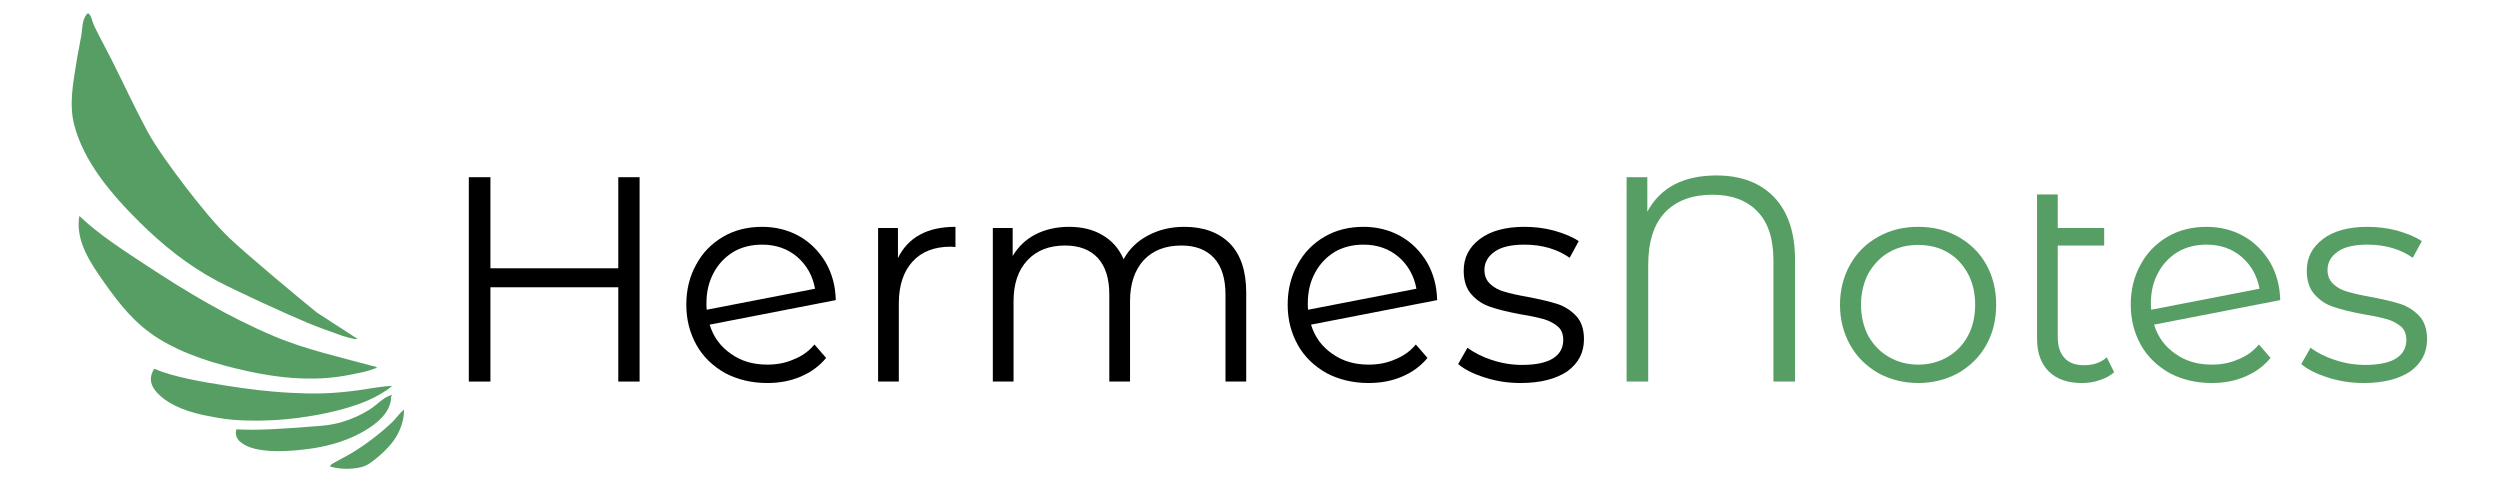
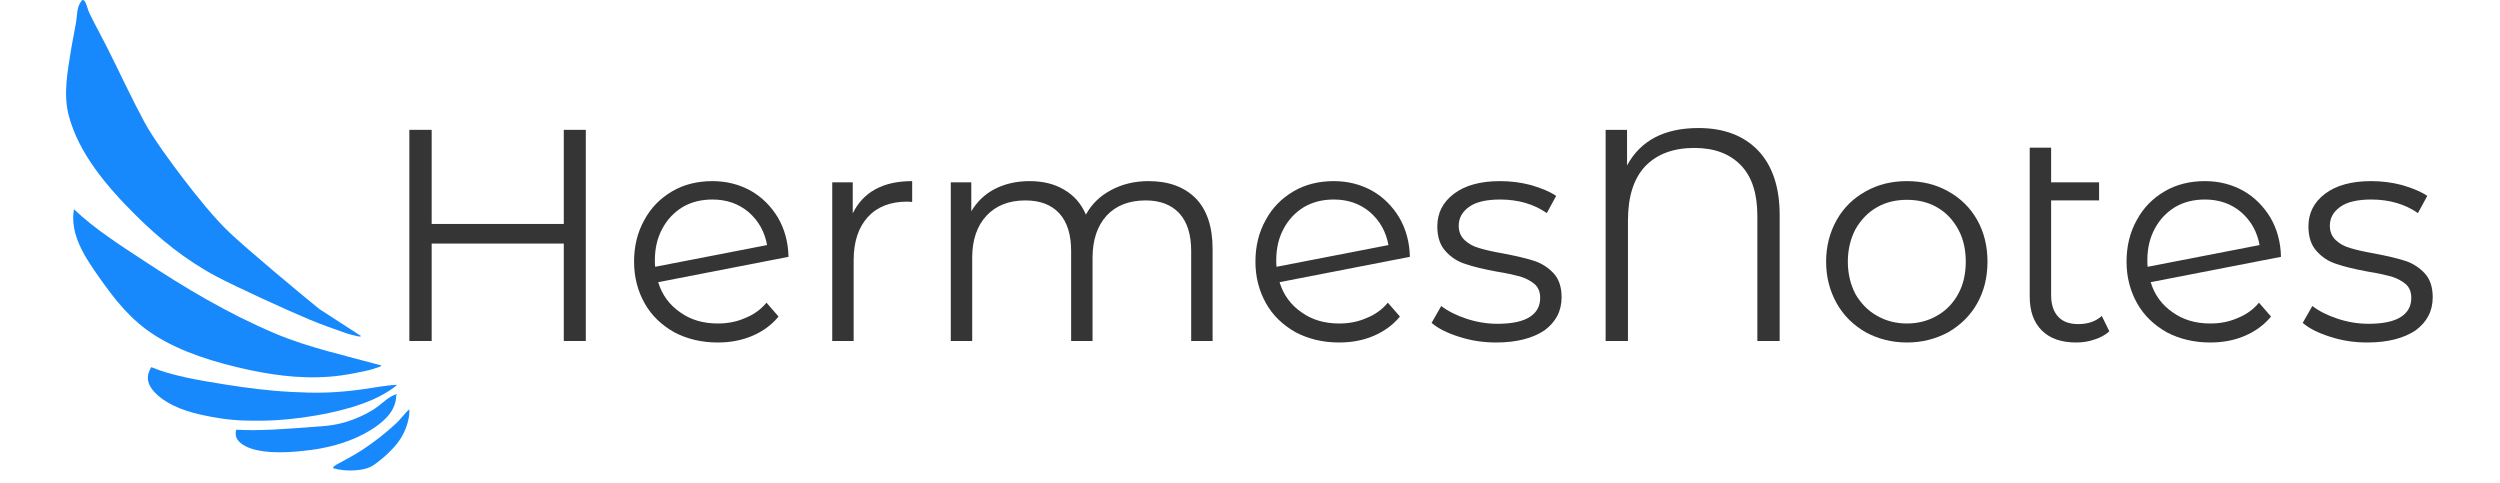
<svg xmlns="http://www.w3.org/2000/svg" width="100%" height="100%" viewBox="0 0 1607 310" version="1.1" xml:space="preserve" style="fill-rule:evenodd;clip-rule:evenodd;stroke-linejoin:round;stroke-miterlimit:2;">
  <g transform="matrix(1,0,0,1,0,-2548.62)">
-     <g id="FullWidth" transform="matrix(1.00388,0,0,0.19375,0,2548.62)">
+     <g id="logo-l" transform="matrix(1.00388,0,0,0.19375,0,2548.62)">
      <rect x="0" y="0" width="1600" height="1600" style="fill:none;" />
-       <g id="Logo" transform="matrix(1.84754,0,0,9.5727,-768.279,-5559.76)">
-         <g transform="matrix(0.964506,0,0,0.964506,-12.1901,132.961)">
+       <g id="Logo" transform="matrix(1.90898,0,0,9.89104,-798.972,-5790.72)">
+         <g transform="matrix(0.964506,0,0,0.964506,-34.6725,119.754)">
          <g transform="matrix(104.898,0,0,104.898,600.284,601.418)">
-             <path d="M0.699,-0.7L0.699,-0L0.626,-0L0.626,-0.323L0.188,-0.323L0.188,-0L0.114,-0L0.114,-0.7L0.188,-0.7L0.188,-0.388L0.626,-0.388L0.626,-0.7L0.699,-0.7Z" style="fill-rule:nonzero;" />
+             <path d="M0.699,-0.7L0.699,-0L0.626,-0L0.626,-0.323L0.188,-0.323L0.188,-0L0.114,-0L0.114,-0.7L0.188,-0.7L0.188,-0.388L0.626,-0.388L0.626,-0.7L0.699,-0.7Z" style="fill:rgb(53,53,53);fill-rule:nonzero;" />
          </g>
          <g transform="matrix(104.898,0,0,104.898,685.566,601.418)">
-             <path d="M0.324,-0.058C0.357,-0.058 0.387,-0.064 0.414,-0.076C0.442,-0.087 0.466,-0.104 0.485,-0.127L0.525,-0.081C0.502,-0.053 0.473,-0.032 0.438,-0.017C0.403,-0.002 0.365,0.005 0.323,0.005C0.269,0.005 0.221,-0.007 0.179,-0.029C0.137,-0.053 0.104,-0.084 0.081,-0.125C0.058,-0.166 0.046,-0.212 0.046,-0.263C0.046,-0.314 0.057,-0.36 0.08,-0.401C0.102,-0.442 0.133,-0.473 0.172,-0.496C0.211,-0.519 0.256,-0.53 0.306,-0.53C0.353,-0.53 0.395,-0.519 0.433,-0.498C0.47,-0.477 0.5,-0.447 0.523,-0.409C0.545,-0.371 0.557,-0.328 0.558,-0.279L0.126,-0.195C0.139,-0.152 0.164,-0.119 0.199,-0.095C0.234,-0.07 0.275,-0.058 0.324,-0.058ZM0.306,-0.469C0.269,-0.469 0.236,-0.461 0.207,-0.444C0.179,-0.427 0.156,-0.403 0.14,-0.373C0.123,-0.342 0.115,-0.307 0.115,-0.268C0.115,-0.258 0.115,-0.251 0.116,-0.246L0.487,-0.318C0.479,-0.362 0.459,-0.398 0.426,-0.427C0.393,-0.455 0.353,-0.469 0.306,-0.469Z" style="fill-rule:nonzero;" />
+             <path d="M0.324,-0.058C0.357,-0.058 0.387,-0.064 0.414,-0.076C0.442,-0.087 0.466,-0.104 0.485,-0.127L0.525,-0.081C0.502,-0.053 0.473,-0.032 0.438,-0.017C0.403,-0.002 0.365,0.005 0.323,0.005C0.269,0.005 0.221,-0.007 0.179,-0.029C0.137,-0.053 0.104,-0.084 0.081,-0.125C0.058,-0.166 0.046,-0.212 0.046,-0.263C0.046,-0.314 0.057,-0.36 0.08,-0.401C0.102,-0.442 0.133,-0.473 0.172,-0.496C0.211,-0.519 0.256,-0.53 0.306,-0.53C0.353,-0.53 0.395,-0.519 0.433,-0.498C0.47,-0.477 0.5,-0.447 0.523,-0.409C0.545,-0.371 0.557,-0.328 0.558,-0.279L0.126,-0.195C0.139,-0.152 0.164,-0.119 0.199,-0.095C0.234,-0.07 0.275,-0.058 0.324,-0.058ZM0.306,-0.469C0.269,-0.469 0.236,-0.461 0.207,-0.444C0.179,-0.427 0.156,-0.403 0.14,-0.373C0.123,-0.342 0.115,-0.307 0.115,-0.268C0.115,-0.258 0.115,-0.251 0.116,-0.246L0.487,-0.318C0.479,-0.362 0.459,-0.398 0.426,-0.427C0.393,-0.455 0.353,-0.469 0.306,-0.469Z" style="fill:rgb(53,53,53);fill-rule:nonzero;" />
          </g>
          <g transform="matrix(104.898,0,0,104.898,748.924,601.418)">
-             <path d="M0.167,-0.423C0.184,-0.458 0.209,-0.485 0.242,-0.503C0.275,-0.521 0.315,-0.53 0.364,-0.53L0.364,-0.461L0.347,-0.462C0.292,-0.462 0.248,-0.445 0.217,-0.411C0.186,-0.377 0.17,-0.329 0.17,-0.268L0.17,-0L0.099,-0L0.099,-0.526L0.167,-0.526L0.167,-0.423Z" style="fill-rule:nonzero;" />
+             <path d="M0.167,-0.423C0.184,-0.458 0.209,-0.485 0.242,-0.503C0.275,-0.521 0.315,-0.53 0.364,-0.53L0.364,-0.461L0.347,-0.462C0.292,-0.462 0.248,-0.445 0.217,-0.411C0.186,-0.377 0.17,-0.329 0.17,-0.268L0.17,-0L0.099,-0L0.099,-0.526L0.167,-0.526L0.167,-0.423Z" style="fill:rgb(53,53,53);fill-rule:nonzero;" />
          </g>
          <g transform="matrix(104.898,0,0,104.898,790.149,601.418)">
-             <path d="M0.755,-0.53C0.821,-0.53 0.873,-0.511 0.911,-0.473C0.948,-0.435 0.967,-0.379 0.967,-0.305L0.967,-0L0.896,-0L0.896,-0.298C0.896,-0.353 0.883,-0.394 0.857,-0.423C0.83,-0.452 0.793,-0.466 0.745,-0.466C0.69,-0.466 0.647,-0.449 0.616,-0.416C0.585,-0.382 0.569,-0.335 0.569,-0.276L0.569,-0L0.498,-0L0.498,-0.298C0.498,-0.353 0.485,-0.394 0.459,-0.423C0.432,-0.452 0.395,-0.466 0.346,-0.466C0.292,-0.466 0.249,-0.449 0.218,-0.416C0.186,-0.382 0.17,-0.335 0.17,-0.276L0.17,-0L0.099,-0L0.099,-0.526L0.167,-0.526L0.167,-0.43C0.186,-0.462 0.212,-0.487 0.245,-0.504C0.278,-0.521 0.317,-0.53 0.36,-0.53C0.404,-0.53 0.442,-0.521 0.474,-0.502C0.507,-0.483 0.531,-0.456 0.547,-0.419C0.566,-0.454 0.594,-0.481 0.63,-0.5C0.667,-0.52 0.708,-0.53 0.755,-0.53Z" style="fill-rule:nonzero;" />
+             <path d="M0.755,-0.53C0.821,-0.53 0.873,-0.511 0.911,-0.473C0.948,-0.435 0.967,-0.379 0.967,-0.305L0.967,-0L0.896,-0L0.896,-0.298C0.896,-0.353 0.883,-0.394 0.857,-0.423C0.83,-0.452 0.793,-0.466 0.745,-0.466C0.69,-0.466 0.647,-0.449 0.616,-0.416C0.585,-0.382 0.569,-0.335 0.569,-0.276L0.569,-0L0.498,-0L0.498,-0.298C0.498,-0.353 0.485,-0.394 0.459,-0.423C0.432,-0.452 0.395,-0.466 0.346,-0.466C0.292,-0.466 0.249,-0.449 0.218,-0.416C0.186,-0.382 0.17,-0.335 0.17,-0.276L0.17,-0L0.099,-0L0.099,-0.526L0.167,-0.526L0.167,-0.43C0.186,-0.462 0.212,-0.487 0.245,-0.504C0.278,-0.521 0.317,-0.53 0.36,-0.53C0.404,-0.53 0.442,-0.521 0.474,-0.502C0.507,-0.483 0.531,-0.456 0.547,-0.419C0.566,-0.454 0.594,-0.481 0.63,-0.5C0.667,-0.52 0.708,-0.53 0.755,-0.53Z" style="fill:rgb(53,53,53);fill-rule:nonzero;" />
          </g>
          <g transform="matrix(104.898,0,0,104.898,901.656,601.418)">
-             <path d="M0.324,-0.058C0.357,-0.058 0.387,-0.064 0.414,-0.076C0.442,-0.087 0.466,-0.104 0.485,-0.127L0.525,-0.081C0.502,-0.053 0.473,-0.032 0.438,-0.017C0.403,-0.002 0.365,0.005 0.323,0.005C0.269,0.005 0.221,-0.007 0.179,-0.029C0.137,-0.053 0.104,-0.084 0.081,-0.125C0.058,-0.166 0.046,-0.212 0.046,-0.263C0.046,-0.314 0.057,-0.36 0.08,-0.401C0.102,-0.442 0.133,-0.473 0.172,-0.496C0.211,-0.519 0.256,-0.53 0.306,-0.53C0.353,-0.53 0.395,-0.519 0.433,-0.498C0.47,-0.477 0.5,-0.447 0.523,-0.409C0.545,-0.371 0.557,-0.328 0.558,-0.279L0.126,-0.195C0.139,-0.152 0.164,-0.119 0.199,-0.095C0.234,-0.07 0.275,-0.058 0.324,-0.058ZM0.306,-0.469C0.269,-0.469 0.236,-0.461 0.207,-0.444C0.179,-0.427 0.156,-0.403 0.14,-0.373C0.123,-0.342 0.115,-0.307 0.115,-0.268C0.115,-0.258 0.115,-0.251 0.116,-0.246L0.487,-0.318C0.479,-0.362 0.459,-0.398 0.426,-0.427C0.393,-0.455 0.353,-0.469 0.306,-0.469Z" style="fill-rule:nonzero;" />
+             <path d="M0.324,-0.058C0.357,-0.058 0.387,-0.064 0.414,-0.076C0.442,-0.087 0.466,-0.104 0.485,-0.127L0.525,-0.081C0.502,-0.053 0.473,-0.032 0.438,-0.017C0.403,-0.002 0.365,0.005 0.323,0.005C0.269,0.005 0.221,-0.007 0.179,-0.029C0.137,-0.053 0.104,-0.084 0.081,-0.125C0.058,-0.166 0.046,-0.212 0.046,-0.263C0.046,-0.314 0.057,-0.36 0.08,-0.401C0.102,-0.442 0.133,-0.473 0.172,-0.496C0.211,-0.519 0.256,-0.53 0.306,-0.53C0.353,-0.53 0.395,-0.519 0.433,-0.498C0.47,-0.477 0.5,-0.447 0.523,-0.409C0.545,-0.371 0.557,-0.328 0.558,-0.279L0.126,-0.195C0.139,-0.152 0.164,-0.119 0.199,-0.095C0.234,-0.07 0.275,-0.058 0.324,-0.058ZM0.306,-0.469C0.269,-0.469 0.236,-0.461 0.207,-0.444C0.179,-0.427 0.156,-0.403 0.14,-0.373C0.123,-0.342 0.115,-0.307 0.115,-0.268C0.115,-0.258 0.115,-0.251 0.116,-0.246L0.487,-0.318C0.479,-0.362 0.459,-0.398 0.426,-0.427C0.393,-0.455 0.353,-0.469 0.306,-0.469Z" style="fill:rgb(53,53,53);fill-rule:nonzero;" />
          </g>
          <g transform="matrix(104.898,0,0,104.898,965.014,601.418)">
-             <path d="M0.24,0.005C0.197,0.005 0.157,-0.001 0.117,-0.014C0.079,-0.026 0.048,-0.041 0.026,-0.06L0.058,-0.116C0.08,-0.099 0.108,-0.085 0.141,-0.074C0.174,-0.063 0.209,-0.057 0.245,-0.057C0.293,-0.057 0.329,-0.065 0.352,-0.08C0.375,-0.095 0.386,-0.116 0.386,-0.143C0.386,-0.162 0.38,-0.178 0.367,-0.189C0.354,-0.2 0.338,-0.208 0.319,-0.214C0.3,-0.219 0.274,-0.225 0.242,-0.23C0.199,-0.238 0.165,-0.246 0.139,-0.255C0.113,-0.263 0.091,-0.277 0.073,-0.297C0.054,-0.317 0.045,-0.345 0.045,-0.38C0.045,-0.424 0.063,-0.46 0.1,-0.488C0.137,-0.516 0.188,-0.53 0.253,-0.53C0.287,-0.53 0.321,-0.526 0.355,-0.517C0.389,-0.507 0.417,-0.496 0.439,-0.481L0.408,-0.424C0.365,-0.454 0.313,-0.469 0.253,-0.469C0.208,-0.469 0.173,-0.461 0.151,-0.445C0.128,-0.429 0.116,-0.408 0.116,-0.382C0.116,-0.362 0.123,-0.346 0.136,-0.334C0.149,-0.322 0.165,-0.313 0.184,-0.308C0.203,-0.302 0.23,-0.296 0.264,-0.29C0.306,-0.282 0.34,-0.274 0.365,-0.266C0.39,-0.258 0.412,-0.244 0.43,-0.225C0.448,-0.206 0.457,-0.179 0.457,-0.145C0.457,-0.099 0.438,-0.063 0.4,-0.035C0.361,-0.009 0.308,0.005 0.24,0.005Z" style="fill-rule:nonzero;" />
+             <path d="M0.24,0.005C0.197,0.005 0.157,-0.001 0.117,-0.014C0.079,-0.026 0.048,-0.041 0.026,-0.06L0.058,-0.116C0.08,-0.099 0.108,-0.085 0.141,-0.074C0.174,-0.063 0.209,-0.057 0.245,-0.057C0.293,-0.057 0.329,-0.065 0.352,-0.08C0.375,-0.095 0.386,-0.116 0.386,-0.143C0.386,-0.162 0.38,-0.178 0.367,-0.189C0.354,-0.2 0.338,-0.208 0.319,-0.214C0.3,-0.219 0.274,-0.225 0.242,-0.23C0.199,-0.238 0.165,-0.246 0.139,-0.255C0.113,-0.263 0.091,-0.277 0.073,-0.297C0.054,-0.317 0.045,-0.345 0.045,-0.38C0.045,-0.424 0.063,-0.46 0.1,-0.488C0.137,-0.516 0.188,-0.53 0.253,-0.53C0.287,-0.53 0.321,-0.526 0.355,-0.517C0.389,-0.507 0.417,-0.496 0.439,-0.481L0.408,-0.424C0.365,-0.454 0.313,-0.469 0.253,-0.469C0.208,-0.469 0.173,-0.461 0.151,-0.445C0.128,-0.429 0.116,-0.408 0.116,-0.382C0.116,-0.362 0.123,-0.346 0.136,-0.334C0.149,-0.322 0.165,-0.313 0.184,-0.308C0.203,-0.302 0.23,-0.296 0.264,-0.29C0.306,-0.282 0.34,-0.274 0.365,-0.266C0.39,-0.258 0.412,-0.244 0.43,-0.225C0.448,-0.206 0.457,-0.179 0.457,-0.145C0.457,-0.099 0.438,-0.063 0.4,-0.035C0.361,-0.009 0.308,0.005 0.24,0.005Z" style="fill:rgb(53,53,53);fill-rule:nonzero;" />
          </g>
          <g transform="matrix(104.898,0,0,104.898,1016.31,601.418)">
-             <path d="M0.422,-0.706C0.506,-0.706 0.572,-0.681 0.62,-0.631C0.667,-0.581 0.691,-0.51 0.691,-0.417L0.691,-0L0.617,-0L0.617,-0.415C0.617,-0.489 0.599,-0.545 0.562,-0.583C0.525,-0.621 0.474,-0.64 0.408,-0.64C0.339,-0.64 0.285,-0.62 0.246,-0.58C0.207,-0.539 0.188,-0.479 0.188,-0.398L0.188,-0L0.114,-0L0.114,-0.7L0.185,-0.7L0.185,-0.582C0.23,-0.665 0.309,-0.706 0.422,-0.706Z" style="fill:rgb(87,158,101);fill-rule:nonzero;" />
+             <path d="M0.422,-0.706C0.506,-0.706 0.572,-0.681 0.62,-0.631C0.667,-0.581 0.691,-0.51 0.691,-0.417L0.691,-0L0.617,-0L0.617,-0.415C0.617,-0.489 0.599,-0.545 0.562,-0.583C0.525,-0.621 0.474,-0.64 0.408,-0.64C0.339,-0.64 0.285,-0.62 0.246,-0.58C0.207,-0.539 0.188,-0.479 0.188,-0.398L0.188,-0L0.114,-0L0.114,-0.7L0.185,-0.7L0.185,-0.582C0.23,-0.665 0.309,-0.706 0.422,-0.706Z" style="fill:rgb(53,53,53);fill-rule:nonzero;" />
          </g>
          <g transform="matrix(104.898,0,0,104.898,1100.12,601.418)">
-             <path d="M0.314,0.005C0.263,0.005 0.218,-0.007 0.177,-0.029C0.136,-0.053 0.104,-0.084 0.081,-0.125C0.058,-0.166 0.046,-0.212 0.046,-0.263C0.046,-0.314 0.058,-0.36 0.081,-0.401C0.104,-0.442 0.136,-0.473 0.177,-0.496C0.218,-0.519 0.263,-0.53 0.314,-0.53C0.365,-0.53 0.41,-0.519 0.451,-0.496C0.492,-0.473 0.524,-0.442 0.547,-0.401C0.57,-0.36 0.581,-0.314 0.581,-0.263C0.581,-0.212 0.57,-0.166 0.547,-0.125C0.524,-0.084 0.492,-0.053 0.451,-0.029C0.41,-0.007 0.365,0.005 0.314,0.005ZM0.314,-0.058C0.351,-0.058 0.385,-0.067 0.414,-0.084C0.444,-0.101 0.467,-0.125 0.484,-0.156C0.501,-0.187 0.509,-0.223 0.509,-0.263C0.509,-0.303 0.501,-0.339 0.484,-0.37C0.467,-0.401 0.444,-0.426 0.414,-0.443C0.385,-0.46 0.351,-0.468 0.314,-0.468C0.277,-0.468 0.243,-0.46 0.214,-0.443C0.184,-0.426 0.161,-0.401 0.143,-0.37C0.127,-0.339 0.118,-0.303 0.118,-0.263C0.118,-0.223 0.127,-0.187 0.143,-0.156C0.161,-0.125 0.184,-0.101 0.214,-0.084C0.243,-0.067 0.277,-0.058 0.314,-0.058Z" style="fill:rgb(87,158,101);fill-rule:nonzero;" />
+             <path d="M0.314,0.005C0.263,0.005 0.218,-0.007 0.177,-0.029C0.136,-0.053 0.104,-0.084 0.081,-0.125C0.058,-0.166 0.046,-0.212 0.046,-0.263C0.046,-0.314 0.058,-0.36 0.081,-0.401C0.104,-0.442 0.136,-0.473 0.177,-0.496C0.218,-0.519 0.263,-0.53 0.314,-0.53C0.365,-0.53 0.41,-0.519 0.451,-0.496C0.492,-0.473 0.524,-0.442 0.547,-0.401C0.57,-0.36 0.581,-0.314 0.581,-0.263C0.581,-0.212 0.57,-0.166 0.547,-0.125C0.524,-0.084 0.492,-0.053 0.451,-0.029C0.41,-0.007 0.365,0.005 0.314,0.005ZM0.314,-0.058C0.351,-0.058 0.385,-0.067 0.414,-0.084C0.444,-0.101 0.467,-0.125 0.484,-0.156C0.501,-0.187 0.509,-0.223 0.509,-0.263C0.509,-0.303 0.501,-0.339 0.484,-0.37C0.467,-0.401 0.444,-0.426 0.414,-0.443C0.385,-0.46 0.351,-0.468 0.314,-0.468C0.277,-0.468 0.243,-0.46 0.214,-0.443C0.184,-0.426 0.161,-0.401 0.143,-0.37C0.127,-0.339 0.118,-0.303 0.118,-0.263C0.118,-0.223 0.127,-0.187 0.143,-0.156C0.161,-0.125 0.184,-0.101 0.214,-0.084C0.243,-0.067 0.277,-0.058 0.314,-0.058Z" style="fill:rgb(53,53,53);fill-rule:nonzero;" />
          </g>
          <g transform="matrix(104.898,0,0,104.898,1165.89,601.418)">
-             <path d="M0.358,-0.032C0.345,-0.02 0.328,-0.011 0.309,-0.005C0.29,0.002 0.269,0.005 0.248,0.005C0.199,0.005 0.161,-0.008 0.134,-0.035C0.107,-0.062 0.094,-0.099 0.094,-0.148L0.094,-0.641L0.165,-0.641L0.165,-0.526L0.324,-0.526L0.324,-0.466L0.165,-0.466L0.165,-0.152C0.165,-0.121 0.173,-0.097 0.188,-0.081C0.203,-0.064 0.226,-0.056 0.255,-0.056C0.287,-0.056 0.313,-0.065 0.333,-0.083L0.358,-0.032Z" style="fill:rgb(87,158,101);fill-rule:nonzero;" />
+             <path d="M0.358,-0.032C0.345,-0.02 0.328,-0.011 0.309,-0.005C0.29,0.002 0.269,0.005 0.248,0.005C0.199,0.005 0.161,-0.008 0.134,-0.035C0.107,-0.062 0.094,-0.099 0.094,-0.148L0.094,-0.641L0.165,-0.641L0.165,-0.526L0.324,-0.526L0.324,-0.466L0.165,-0.466L0.165,-0.152C0.165,-0.121 0.173,-0.097 0.188,-0.081C0.203,-0.064 0.226,-0.056 0.255,-0.056C0.287,-0.056 0.313,-0.065 0.333,-0.083L0.358,-0.032Z" style="fill:rgb(53,53,53);fill-rule:nonzero;" />
          </g>
          <g transform="matrix(104.898,0,0,104.898,1204.6,601.418)">
-             <path d="M0.324,-0.058C0.357,-0.058 0.387,-0.064 0.414,-0.076C0.442,-0.087 0.466,-0.104 0.485,-0.127L0.525,-0.081C0.502,-0.053 0.473,-0.032 0.438,-0.017C0.403,-0.002 0.365,0.005 0.323,0.005C0.269,0.005 0.221,-0.007 0.179,-0.029C0.137,-0.053 0.104,-0.084 0.081,-0.125C0.058,-0.166 0.046,-0.212 0.046,-0.263C0.046,-0.314 0.057,-0.36 0.08,-0.401C0.102,-0.442 0.133,-0.473 0.172,-0.496C0.211,-0.519 0.256,-0.53 0.306,-0.53C0.353,-0.53 0.395,-0.519 0.433,-0.498C0.47,-0.477 0.5,-0.447 0.523,-0.409C0.545,-0.371 0.557,-0.328 0.558,-0.279L0.126,-0.195C0.139,-0.152 0.164,-0.119 0.199,-0.095C0.234,-0.07 0.275,-0.058 0.324,-0.058ZM0.306,-0.469C0.269,-0.469 0.236,-0.461 0.207,-0.444C0.179,-0.427 0.156,-0.403 0.14,-0.373C0.123,-0.342 0.115,-0.307 0.115,-0.268C0.115,-0.258 0.115,-0.251 0.116,-0.246L0.487,-0.318C0.479,-0.362 0.459,-0.398 0.426,-0.427C0.393,-0.455 0.353,-0.469 0.306,-0.469Z" style="fill:rgb(87,158,101);fill-rule:nonzero;" />
+             <path d="M0.324,-0.058C0.357,-0.058 0.387,-0.064 0.414,-0.076C0.442,-0.087 0.466,-0.104 0.485,-0.127L0.525,-0.081C0.502,-0.053 0.473,-0.032 0.438,-0.017C0.403,-0.002 0.365,0.005 0.323,0.005C0.269,0.005 0.221,-0.007 0.179,-0.029C0.137,-0.053 0.104,-0.084 0.081,-0.125C0.058,-0.166 0.046,-0.212 0.046,-0.263C0.046,-0.314 0.057,-0.36 0.08,-0.401C0.102,-0.442 0.133,-0.473 0.172,-0.496C0.211,-0.519 0.256,-0.53 0.306,-0.53C0.353,-0.53 0.395,-0.519 0.433,-0.498C0.47,-0.477 0.5,-0.447 0.523,-0.409C0.545,-0.371 0.557,-0.328 0.558,-0.279L0.126,-0.195C0.139,-0.152 0.164,-0.119 0.199,-0.095C0.234,-0.07 0.275,-0.058 0.324,-0.058ZM0.306,-0.469C0.269,-0.469 0.236,-0.461 0.207,-0.444C0.179,-0.427 0.156,-0.403 0.14,-0.373C0.123,-0.342 0.115,-0.307 0.115,-0.268C0.115,-0.258 0.115,-0.251 0.116,-0.246L0.487,-0.318C0.479,-0.362 0.459,-0.398 0.426,-0.427C0.393,-0.455 0.353,-0.469 0.306,-0.469Z" style="fill:rgb(53,53,53);fill-rule:nonzero;" />
          </g>
          <g transform="matrix(104.898,0,0,104.898,1267.96,601.418)">
-             <path d="M0.24,0.005C0.197,0.005 0.157,-0.001 0.117,-0.014C0.079,-0.026 0.048,-0.041 0.026,-0.06L0.058,-0.116C0.08,-0.099 0.108,-0.085 0.141,-0.074C0.174,-0.063 0.209,-0.057 0.245,-0.057C0.293,-0.057 0.329,-0.065 0.352,-0.08C0.375,-0.095 0.386,-0.116 0.386,-0.143C0.386,-0.162 0.38,-0.178 0.367,-0.189C0.354,-0.2 0.338,-0.208 0.319,-0.214C0.3,-0.219 0.274,-0.225 0.242,-0.23C0.199,-0.238 0.165,-0.246 0.139,-0.255C0.113,-0.263 0.091,-0.277 0.073,-0.297C0.054,-0.317 0.045,-0.345 0.045,-0.38C0.045,-0.424 0.063,-0.46 0.1,-0.488C0.137,-0.516 0.188,-0.53 0.253,-0.53C0.287,-0.53 0.321,-0.526 0.355,-0.517C0.389,-0.507 0.417,-0.496 0.439,-0.481L0.408,-0.424C0.365,-0.454 0.313,-0.469 0.253,-0.469C0.208,-0.469 0.173,-0.461 0.151,-0.445C0.128,-0.429 0.116,-0.408 0.116,-0.382C0.116,-0.362 0.123,-0.346 0.136,-0.334C0.149,-0.322 0.165,-0.313 0.184,-0.308C0.203,-0.302 0.23,-0.296 0.264,-0.29C0.306,-0.282 0.34,-0.274 0.365,-0.266C0.39,-0.258 0.412,-0.244 0.43,-0.225C0.448,-0.206 0.457,-0.179 0.457,-0.145C0.457,-0.099 0.438,-0.063 0.4,-0.035C0.361,-0.009 0.308,0.005 0.24,0.005Z" style="fill:rgb(87,158,101);fill-rule:nonzero;" />
+             <path d="M0.24,0.005C0.197,0.005 0.157,-0.001 0.117,-0.014C0.079,-0.026 0.048,-0.041 0.026,-0.06L0.058,-0.116C0.08,-0.099 0.108,-0.085 0.141,-0.074C0.174,-0.063 0.209,-0.057 0.245,-0.057C0.293,-0.057 0.329,-0.065 0.352,-0.08C0.375,-0.095 0.386,-0.116 0.386,-0.143C0.386,-0.162 0.38,-0.178 0.367,-0.189C0.354,-0.2 0.338,-0.208 0.319,-0.214C0.3,-0.219 0.274,-0.225 0.242,-0.23C0.199,-0.238 0.165,-0.246 0.139,-0.255C0.113,-0.263 0.091,-0.277 0.073,-0.297C0.054,-0.317 0.045,-0.345 0.045,-0.38C0.045,-0.424 0.063,-0.46 0.1,-0.488C0.137,-0.516 0.188,-0.53 0.253,-0.53C0.287,-0.53 0.321,-0.526 0.355,-0.517C0.389,-0.507 0.417,-0.496 0.439,-0.481L0.408,-0.424C0.365,-0.454 0.313,-0.469 0.253,-0.469C0.208,-0.469 0.173,-0.461 0.151,-0.445C0.128,-0.429 0.116,-0.408 0.116,-0.382C0.116,-0.362 0.123,-0.346 0.136,-0.334C0.149,-0.322 0.165,-0.313 0.184,-0.308C0.203,-0.302 0.23,-0.296 0.264,-0.29C0.306,-0.282 0.34,-0.274 0.365,-0.266C0.39,-0.258 0.412,-0.244 0.43,-0.225C0.448,-0.206 0.457,-0.179 0.457,-0.145C0.457,-0.099 0.438,-0.063 0.4,-0.035C0.361,-0.009 0.308,0.005 0.24,0.005Z" style="fill:rgb(53,53,53);fill-rule:nonzero;" />
          </g>
        </g>
        <g transform="matrix(-0.360065,0,0,0.28538,797.554,435.233)">
-           <path d="M716.355,921.332L755.241,889.53C772.932,871.51 822.376,819.384 838.602,800C853.28,782.463 869.674,756.486 881.509,737.012C892.555,718.836 909.885,689.121 918.272,669.496C930.597,640.657 941.281,611.144 952.931,582.025C958.289,568.632 964.136,555.434 969.295,541.963C970.59,538.579 971.185,534.965 972.273,531.509C972.428,531.017 974.49,523.714 976.745,527.426C981.308,534.938 980.683,544.132 981.768,552.449C983.194,563.385 985.139,574.251 986.508,585.195C989.642,610.243 993.878,636.793 988.632,662.018C979.421,706.306 953.592,745.117 925.771,779.891C904.113,806.963 879.852,831.988 850.923,851.389C833.178,863.29 783.089,892.211 764.159,902.083C753.1,907.85 741.713,912.977 730.3,918.007C727.141,919.4 723.775,920.264 720.492,921.329C719.757,921.568 717.092,922.51 716.355,921.332Z" style="fill:rgb(87,158,101);" />
+           <path d="M716.355,921.332L755.241,889.53C772.932,871.51 822.376,819.384 838.602,800C853.28,782.463 869.674,756.486 881.509,737.012C892.555,718.836 909.885,689.121 918.272,669.496C930.597,640.657 941.281,611.144 952.931,582.025C958.289,568.632 964.136,555.434 969.295,541.963C970.59,538.579 971.185,534.965 972.273,531.509C972.428,531.017 974.49,523.714 976.745,527.426C981.308,534.938 980.683,544.132 981.768,552.449C983.194,563.385 985.139,574.251 986.508,585.195C989.642,610.243 993.878,636.793 988.632,662.018C979.421,706.306 953.592,745.117 925.771,779.891C904.113,806.963 879.852,831.988 850.923,851.389C833.178,863.29 783.089,892.211 764.159,902.083C753.1,907.85 741.713,912.977 730.3,918.007C727.141,919.4 723.775,920.264 720.492,921.329C719.757,921.568 717.092,922.51 716.355,921.332Z" style="fill:rgb(23,137,252);" />
          <g transform="matrix(0.733504,0.264298,-0.231268,0.641838,379.439,183.2)">
-             <path d="M719.528,907.686C754.603,875.285 792.506,844.779 822.351,807.096C866.066,751.901 900.808,690.561 932.975,628.14C952.381,590.48 972.558,552.661 985.322,512.055C1003.34,551.441 997.37,596.189 991.309,637.513C985.42,677.666 978.038,718.693 958.419,754.783C937.137,793.934 905.065,825.974 870.57,853.585C840.971,877.278 807.449,897.596 769.809,905.159C758.869,907.357 747.723,908.467 736.606,909.439C732.601,909.789 728.568,909.259 724.551,909.116C723.27,909.071 720.417,909.108 719.528,907.686Z" style="fill:rgb(87,158,101);" />
+             <path d="M719.528,907.686C754.603,875.285 792.506,844.779 822.351,807.096C866.066,751.901 900.808,690.561 932.975,628.14C952.381,590.48 972.558,552.661 985.322,512.055C1003.34,551.441 997.37,596.189 991.309,637.513C985.42,677.666 978.038,718.693 958.419,754.783C937.137,793.934 905.065,825.974 870.57,853.585C840.971,877.278 807.449,897.596 769.809,905.159C758.869,907.357 747.723,908.467 736.606,909.439C732.601,909.789 728.568,909.259 724.551,909.116C723.27,909.071 720.417,909.108 719.528,907.686Z" style="fill:rgb(23,137,252);" />
          </g>
          <g transform="matrix(0.621897,0.224083,-0.0759253,0.210715,337.799,634.705)">
-             <path d="M667.221,922.835C680.812,910.28 699.102,904.666 715.211,896.504C733.273,887.352 750.084,875.515 765.023,861.866C781.406,846.897 799.093,825.108 811.49,809.155C842.155,769.695 867.921,726.749 892.481,683.332C927.608,621.236 961.646,557.578 982.51,489.024C996.713,529.245 997.63,572.148 993.619,614.21C987.633,676.977 971.322,740.606 943.663,797.386C928.482,828.551 912.197,859.313 889.583,885.803C882.169,894.487 874.411,902.885 866.373,910.995C860.818,916.6 854.921,921.873 848.844,926.906C807.537,961.114 737.831,990.376 690.988,949.701C680.292,940.412 674.768,934.91 667.221,922.835Z" style="fill:rgb(87,158,101);" />
+             <path d="M667.221,922.835C680.812,910.28 699.102,904.666 715.211,896.504C733.273,887.352 750.084,875.515 765.023,861.866C781.406,846.897 799.093,825.108 811.49,809.155C842.155,769.695 867.921,726.749 892.481,683.332C927.608,621.236 961.646,557.578 982.51,489.024C996.713,529.245 997.63,572.148 993.619,614.21C987.633,676.977 971.322,740.606 943.663,797.386C928.482,828.551 912.197,859.313 889.583,885.803C882.169,894.487 874.411,902.885 866.373,910.995C860.818,916.6 854.921,921.873 848.844,926.906C807.537,961.114 737.831,990.376 690.988,949.701C680.292,940.412 674.768,934.91 667.221,922.835Z" style="fill:rgb(23,137,252);" />
          </g>
          <g transform="matrix(0.375905,0.254422,-0.0793888,0.117296,501.472,724.102)">
-             <path d="M658.325,834.677C674.502,819.734 695.099,841.534 707.902,848.473C727.674,859.189 750.233,857.396 769.949,847.748C807.348,829.446 827.631,787.796 847.201,753.651C896.969,666.815 946.998,579.888 983.686,486.473C999.321,534.477 997.984,586.09 991.532,635.581C979.891,724.87 945.027,811.019 895.948,886.185C888.955,896.895 882.015,907.673 874.226,917.819C845.746,954.918 802.459,997.787 750.818,983.402C744.965,981.772 739.312,979.32 734.003,976.367C696.787,955.669 680.633,908.834 669.189,870.813C665.606,858.906 665.111,845.534 658.325,834.677Z" style="fill:rgb(87,158,101);" />
+             <path d="M658.325,834.677C674.502,819.734 695.099,841.534 707.902,848.473C727.674,859.189 750.233,857.396 769.949,847.748C807.348,829.446 827.631,787.796 847.201,753.651C896.969,666.815 946.998,579.888 983.686,486.473C999.321,534.477 997.984,586.09 991.532,635.581C979.891,724.87 945.027,811.019 895.948,886.185C888.955,896.895 882.015,907.673 874.226,917.819C845.746,954.918 802.459,997.787 750.818,983.402C744.965,981.772 739.312,979.32 734.003,976.367C696.787,955.669 680.633,908.834 669.189,870.813C665.606,858.906 665.111,845.534 658.325,834.677Z" style="fill:rgb(23,137,252);" />
          </g>
          <g transform="matrix(0.0533187,0.205635,-0.121539,0.0315137,758.516,866.619)">
-             <path d="M539.47,952.96C565.57,928.85 599.381,915.95 626.756,893.583C691.441,840.732 749.935,780.591 803.404,716.51C842.104,670.13 874.877,619.224 908.988,569.512C913.638,562.736 921.09,551.593 927.402,546.127C930.807,543.178 935.949,542.587 938.362,546.79C940.189,600.057 936.998,653.724 925.542,705.879C918.309,738.806 910.176,772.36 894.313,802.427C881.554,826.609 861.59,845.795 842.386,864.76C811.878,894.889 778.408,921.76 741.205,943.203C693.289,970.822 634.032,980.392 579.963,968.639C564.208,965.215 560.475,963.067 545.678,956.858C543.748,956.048 540.686,954.907 539.47,952.96Z" style="fill:rgb(87,158,101);" />
+             <path d="M539.47,952.96C565.57,928.85 599.381,915.95 626.756,893.583C691.441,840.732 749.935,780.591 803.404,716.51C842.104,670.13 874.877,619.224 908.988,569.512C913.638,562.736 921.09,551.593 927.402,546.127C930.807,543.178 935.949,542.587 938.362,546.79C940.189,600.057 936.998,653.724 925.542,705.879C918.309,738.806 910.176,772.36 894.313,802.427C881.554,826.609 861.59,845.795 842.386,864.76C811.878,894.889 778.408,921.76 741.205,943.203C693.289,970.822 634.032,980.392 579.963,968.639C564.208,965.215 560.475,963.067 545.678,956.858C543.748,956.048 540.686,954.907 539.47,952.96Z" style="fill:rgb(23,137,252);" />
          </g>
        </g>
      </g>
    </g>
  </g>
</svg>
